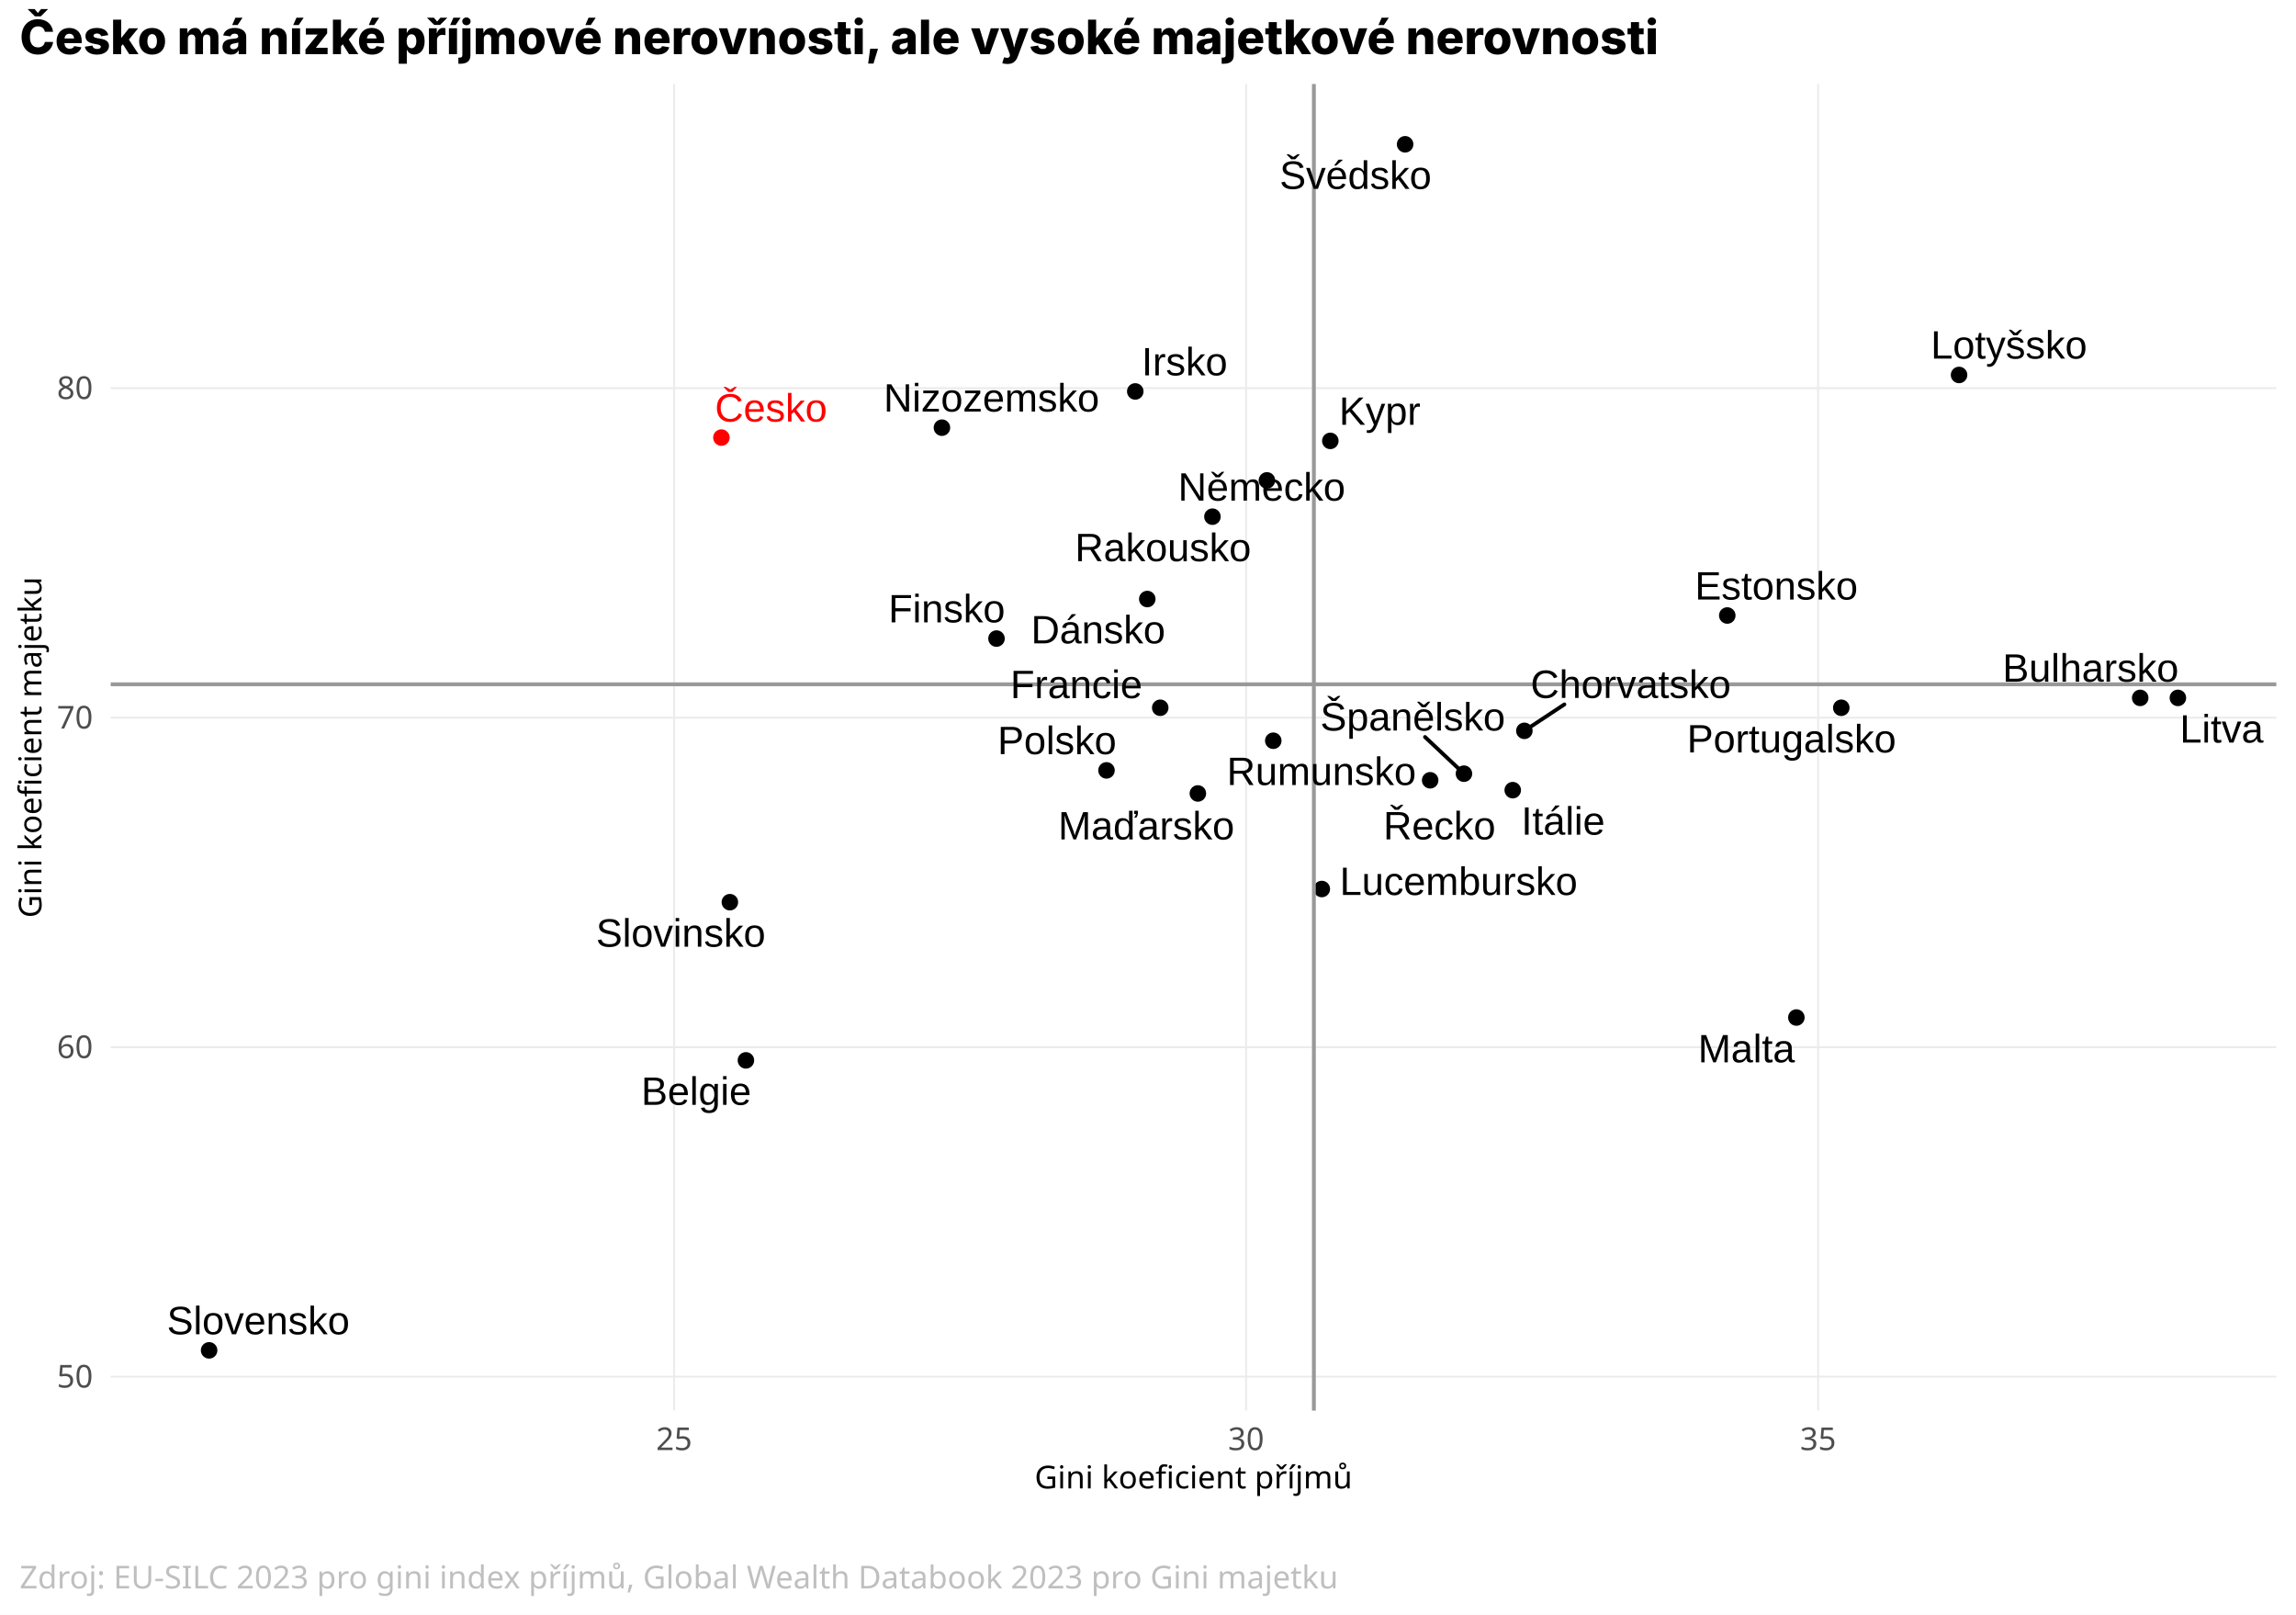
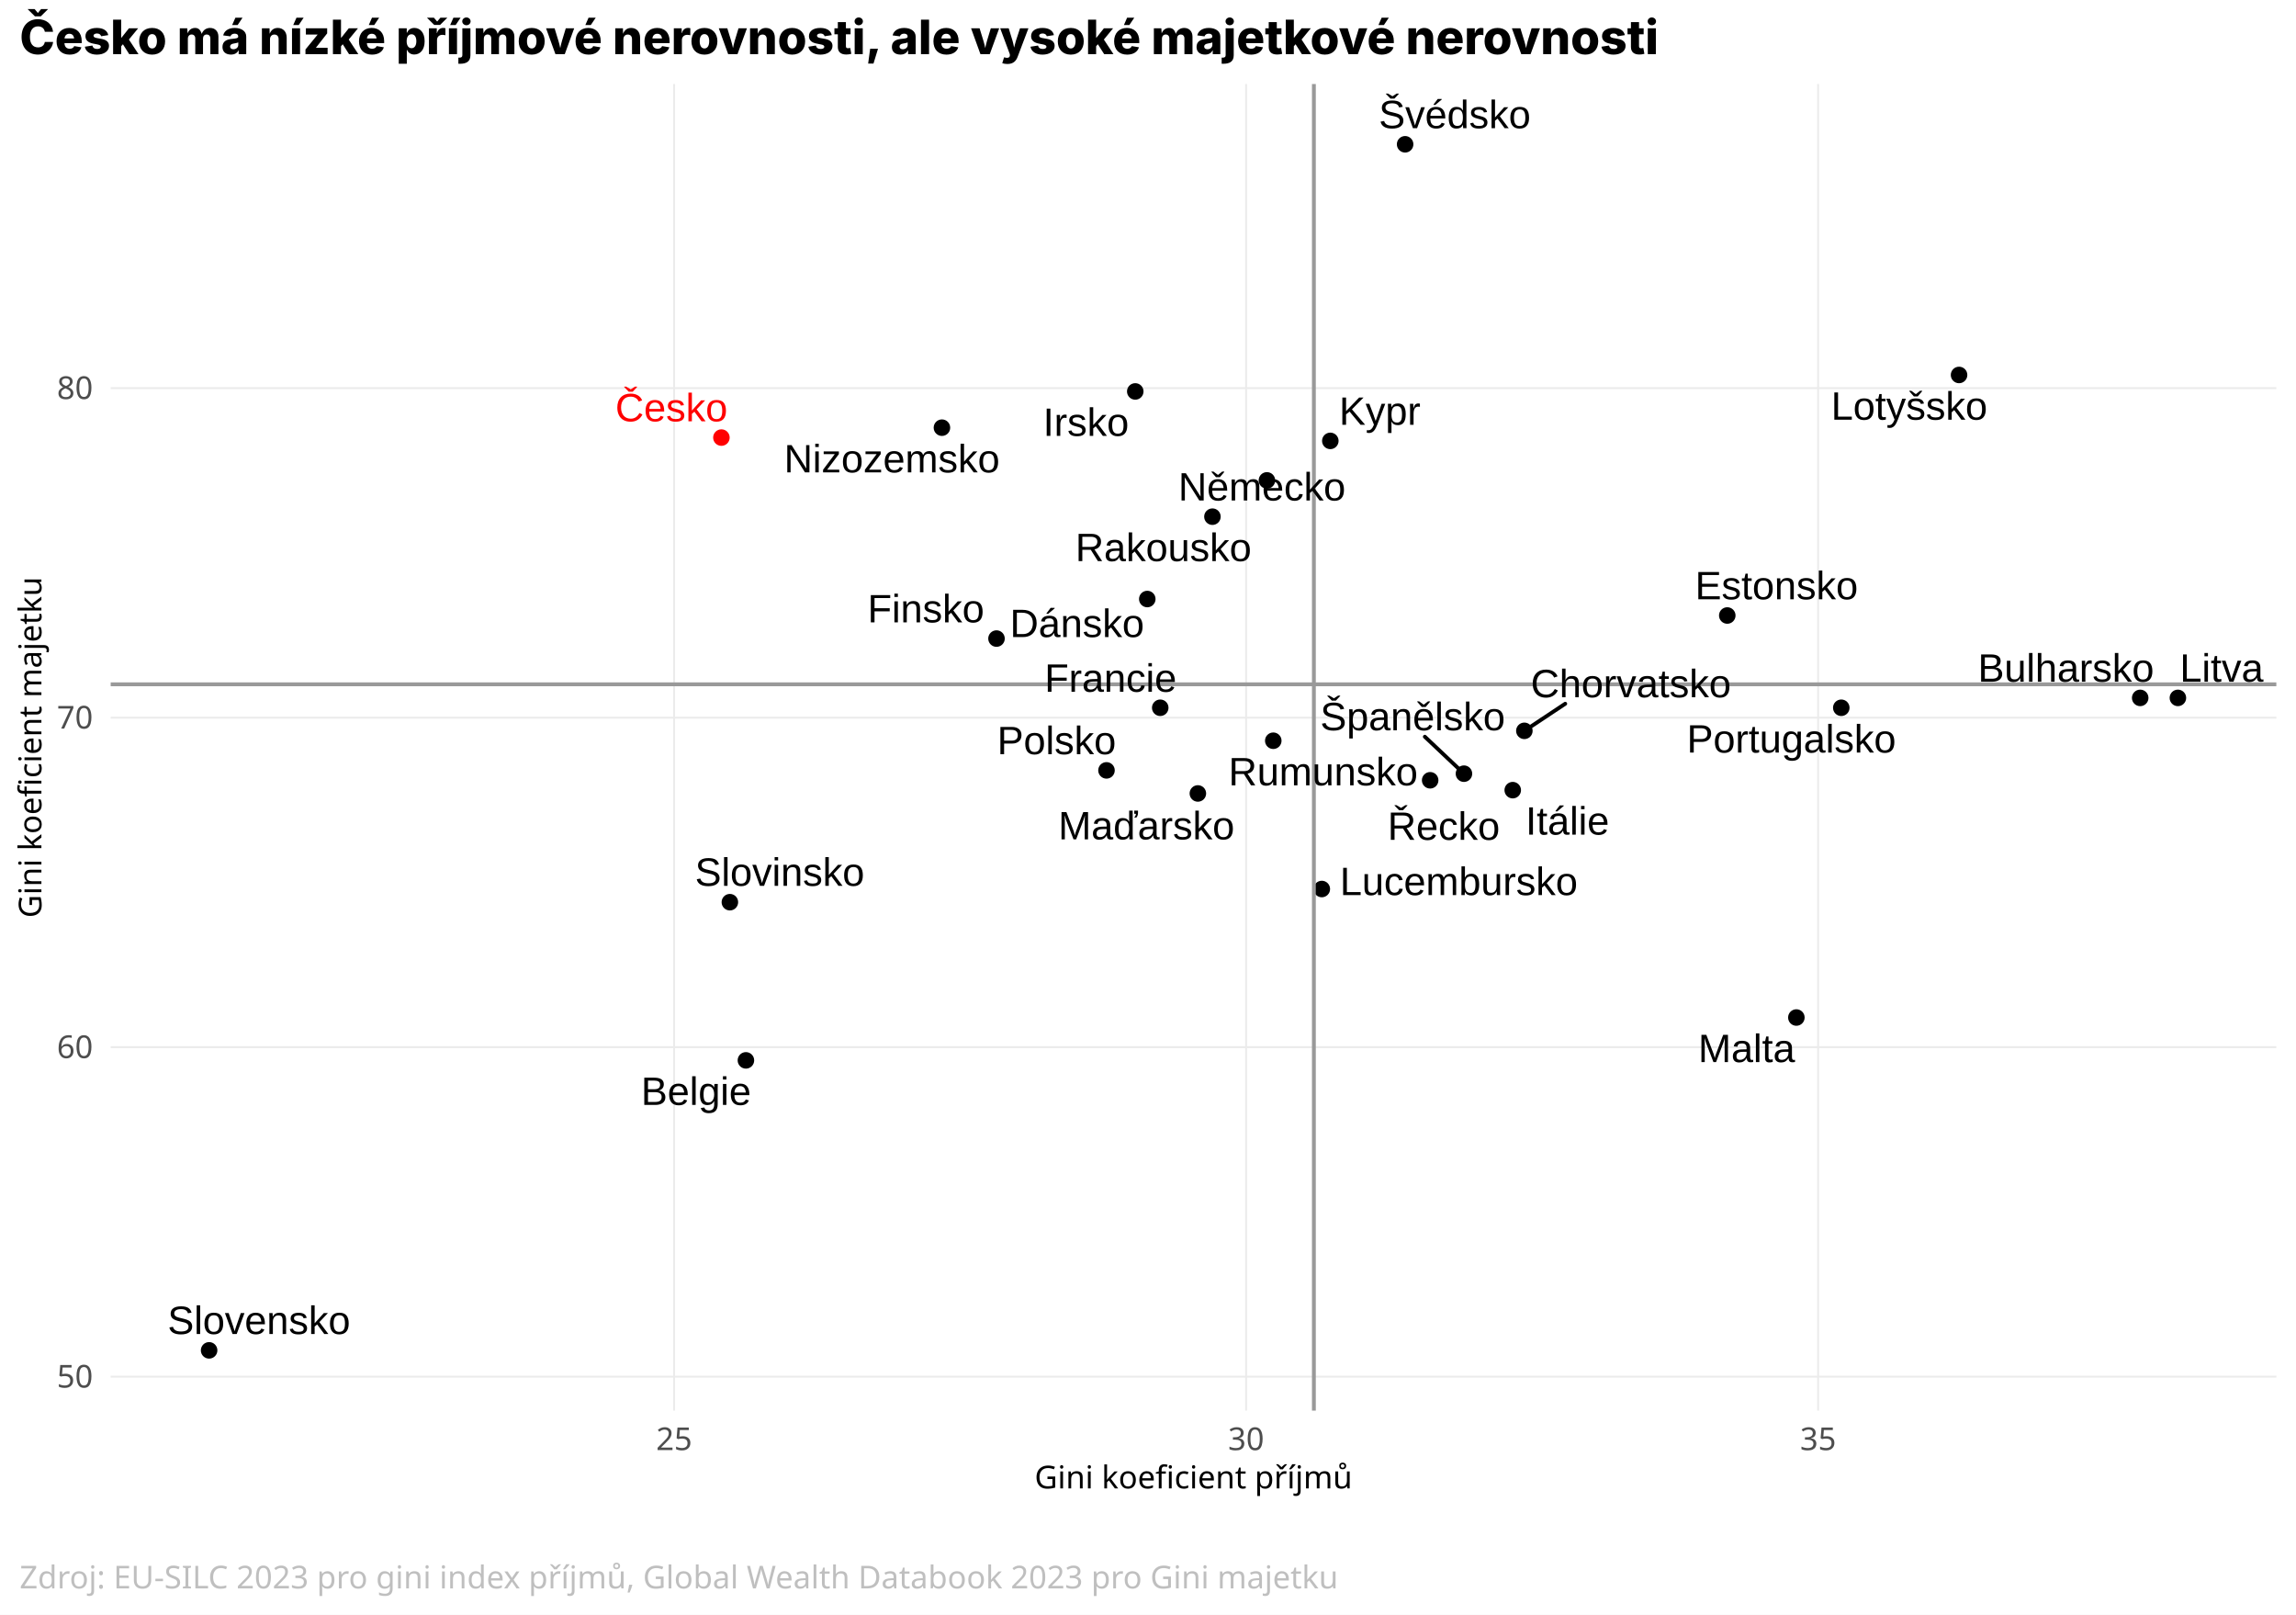
<svg xmlns="http://www.w3.org/2000/svg" class="svglite" width="640.00pt" height="450.00pt" viewBox="0 0 640.00 450.00">
  <defs>
    <style type="text/css">
    .svglite line, .svglite polyline, .svglite polygon, .svglite path, .svglite rect, .svglite circle {
      fill: none;
      stroke: #000000;
      stroke-linecap: round;
      stroke-linejoin: round;
      stroke-miterlimit: 10.00;
    }
    .svglite text {
      white-space: pre;
    }
  </style>
  </defs>
  <rect width="100%" height="100%" style="stroke: none; fill: #FFFFFF;" />
  <defs>
    <clipPath id="cpMC4wMHw2NDAuMDB8MC4wMHw0NTAuMDA=">
      <rect x="0.00" y="0.00" width="640.00" height="450.00" />
    </clipPath>
  </defs>
  <g clip-path="url(#cpMC4wMHw2NDAuMDB8MC4wMHw0NTAuMDA=)">
</g>
  <defs>
    <clipPath id="cpMzAuODV8NjM0LjUyfDIzLjQxfDM5My4xMA==">
      <rect x="30.85" y="23.41" width="603.67" height="369.69" />
    </clipPath>
  </defs>
  <g clip-path="url(#cpMzAuODV8NjM0LjUyfDIzLjQxfDM5My4xMA==)">
    <polyline points="30.85,383.64 634.52,383.64 " style="stroke-width: 0.53; stroke: #EBEBEB; stroke-linecap: butt;" />
    <polyline points="30.85,291.82 634.52,291.82 " style="stroke-width: 0.53; stroke: #EBEBEB; stroke-linecap: butt;" />
    <polyline points="30.85,199.99 634.52,199.99 " style="stroke-width: 0.53; stroke: #EBEBEB; stroke-linecap: butt;" />
    <polyline points="30.85,108.16 634.52,108.16 " style="stroke-width: 0.53; stroke: #EBEBEB; stroke-linecap: butt;" />
    <polyline points="187.91,393.10 187.91,23.41 " style="stroke-width: 0.53; stroke: #EBEBEB; stroke-linecap: butt;" />
    <polyline points="347.35,393.10 347.35,23.41 " style="stroke-width: 0.53; stroke: #EBEBEB; stroke-linecap: butt;" />
    <polyline points="506.80,393.10 506.80,23.41 " style="stroke-width: 0.53; stroke: #EBEBEB; stroke-linecap: butt;" />
    <circle cx="337.96" cy="143.98" r="1.95" style="stroke-width: 0.71; fill: #000000;" />
    <circle cx="207.92" cy="295.49" r="1.95" style="stroke-width: 0.71; fill: #000000;" />
    <circle cx="353.15" cy="133.87" r="1.95" style="stroke-width: 0.71; fill: #000000;" />
    <circle cx="319.80" cy="166.93" r="1.95" style="stroke-width: 0.71; fill: #000000;" />
    <circle cx="398.65" cy="217.44" r="1.95" style="stroke-width: 0.71; fill: #000000;" />
    <circle cx="408.07" cy="215.60" r="1.95" style="stroke-width: 0.71; fill: #000000;" />
    <circle cx="277.77" cy="177.95" r="1.95" style="stroke-width: 0.71; fill: #000000;" />
    <circle cx="262.56" cy="119.18" r="1.95" style="stroke-width: 0.71; fill: #000000;" />
    <circle cx="391.67" cy="40.21" r="1.95" style="stroke-width: 0.71; fill: #000000;" />
    <circle cx="421.67" cy="220.19" r="1.95" style="stroke-width: 0.71; fill: #000000;" />
    <circle cx="201.09" cy="121.94" r="1.95" style="stroke-width: 0.71; stroke: #FF0000; fill: #FF0000;" />
    <circle cx="58.29" cy="376.30" r="1.95" style="stroke-width: 0.71; fill: #000000;" />
    <circle cx="596.57" cy="194.48" r="1.95" style="stroke-width: 0.71; fill: #000000;" />
    <circle cx="370.82" cy="122.86" r="1.95" style="stroke-width: 0.71; fill: #000000;" />
    <circle cx="481.47" cy="171.52" r="1.95" style="stroke-width: 0.71; fill: #000000;" />
    <circle cx="323.41" cy="197.23" r="1.95" style="stroke-width: 0.71; fill: #000000;" />
    <circle cx="424.91" cy="203.66" r="1.95" style="stroke-width: 0.71; fill: #000000;" />
    <circle cx="333.90" cy="221.11" r="1.95" style="stroke-width: 0.71; fill: #000000;" />
    <circle cx="316.45" cy="109.08" r="1.95" style="stroke-width: 0.71; fill: #000000;" />
    <circle cx="607.08" cy="194.48" r="1.95" style="stroke-width: 0.71; fill: #000000;" />
    <circle cx="368.45" cy="247.74" r="1.95" style="stroke-width: 0.71; fill: #000000;" />
    <circle cx="546.08" cy="104.49" r="1.95" style="stroke-width: 0.71; fill: #000000;" />
    <circle cx="500.73" cy="283.55" r="1.95" style="stroke-width: 0.71; fill: #000000;" />
    <circle cx="308.43" cy="214.68" r="1.95" style="stroke-width: 0.71; fill: #000000;" />
    <circle cx="513.25" cy="197.23" r="1.95" style="stroke-width: 0.71; fill: #000000;" />
    <circle cx="354.92" cy="206.42" r="1.95" style="stroke-width: 0.71; fill: #000000;" />
    <circle cx="203.45" cy="251.41" r="1.95" style="stroke-width: 0.71; fill: #000000;" />
    <line x1="366.24" y1="393.10" x2="366.24" y2="23.41" style="stroke-width: 1.07; stroke: #999999; stroke-linecap: butt;" />
    <line x1="30.85" y1="190.70" x2="634.52" y2="190.70" style="stroke-width: 1.07; stroke: #999999; stroke-linecap: butt;" />
-     <line x1="397.22" y1="205.38" x2="407.29" y2="214.86" style="stroke-width: 1.07;" />
-     <line x1="436.06" y1="196.30" x2="425.89" y2="203.02" style="stroke-width: 1.07;" />
-     <text x="324.19" y="156.38" text-anchor="middle" style="font-size: 11.04px; font-family: &quot;Arial&quot;;" textLength="49.05px" lengthAdjust="spacingAndGlyphs">Rakousko</text>
-     <text x="194.07" y="307.88" text-anchor="middle" style="font-size: 11.04px; font-family: &quot;Arial&quot;;" textLength="30.66px" lengthAdjust="spacingAndGlyphs">Belgie</text>
-     <text x="351.69" y="139.51" text-anchor="middle" style="font-size: 11.04px; font-family: &quot;Arial&quot;;" textLength="46.58px" lengthAdjust="spacingAndGlyphs">Německo</text>
-     <text x="306.11" y="179.29" text-anchor="middle" style="font-size: 11.04px; font-family: &quot;Arial&quot;;" textLength="37.40px" lengthAdjust="spacingAndGlyphs">Dánsko</text>
-     <text x="401.24" y="233.91" text-anchor="middle" style="font-size: 11.04px; font-family: &quot;Arial&quot;;" textLength="31.26px" lengthAdjust="spacingAndGlyphs">Řecko</text>
-     <text x="393.79" y="203.58" text-anchor="middle" style="font-size: 11.04px; font-family: &quot;Arial&quot;;" textLength="51.51px" lengthAdjust="spacingAndGlyphs">Španělsko</text>
-     <text x="263.90" y="173.43" text-anchor="middle" style="font-size: 11.04px; font-family: &quot;Arial&quot;;" textLength="32.49px" lengthAdjust="spacingAndGlyphs">Finsko</text>
-     <text x="276.37" y="114.68" text-anchor="middle" style="font-size: 11.04px; font-family: &quot;Arial&quot;;" textLength="60.06px" lengthAdjust="spacingAndGlyphs">Nizozemsko</text>
-     <text x="377.85" y="52.64" text-anchor="middle" style="font-size: 11.04px; font-family: &quot;Arial&quot;;" textLength="42.31px" lengthAdjust="spacingAndGlyphs">Švédsko</text>
-     <text x="435.71" y="232.59" text-anchor="middle" style="font-size: 11.04px; font-family: &quot;Arial&quot;;" textLength="23.30px" lengthAdjust="spacingAndGlyphs">Itálie</text>
-     <text x="214.92" y="117.48" text-anchor="middle" style="font-size: 11.04px;fill: #FF0000; font-family: &quot;Arial&quot;;" textLength="31.26px" lengthAdjust="spacingAndGlyphs">Česko</text>
-     <text x="72.00" y="371.82" text-anchor="middle" style="font-size: 11.04px; font-family: &quot;Arial&quot;;" textLength="50.89px" lengthAdjust="spacingAndGlyphs">Slovensko</text>
-     <text x="582.74" y="189.96" text-anchor="middle" style="font-size: 11.04px; font-family: &quot;Arial&quot;;" textLength="49.05px" lengthAdjust="spacingAndGlyphs">Bulharsko</text>
-     <text x="384.61" y="118.37" text-anchor="middle" style="font-size: 11.04px; font-family: &quot;Arial&quot;;" textLength="22.68px" lengthAdjust="spacingAndGlyphs">Kypr</text>
-     <text x="495.15" y="167.07" text-anchor="middle" style="font-size: 11.04px; font-family: &quot;Arial&quot;;" textLength="45.37px" lengthAdjust="spacingAndGlyphs">Estonsko</text>
-     <text x="300.03" y="194.55" text-anchor="middle" style="font-size: 11.04px; font-family: &quot;Arial&quot;;" textLength="36.78px" lengthAdjust="spacingAndGlyphs">Francie</text>
-     <text x="454.55" y="194.50" text-anchor="middle" style="font-size: 11.04px; font-family: &quot;Arial&quot;;" textLength="55.79px" lengthAdjust="spacingAndGlyphs">Chorvatsko</text>
-     <text x="319.52" y="233.92" text-anchor="middle" style="font-size: 11.04px; font-family: &quot;Arial&quot;;" textLength="49.57px" lengthAdjust="spacingAndGlyphs">Maďarsko</text>
-     <text x="330.19" y="104.59" text-anchor="middle" style="font-size: 11.04px; font-family: &quot;Arial&quot;;" textLength="23.90px" lengthAdjust="spacingAndGlyphs">Irsko</text>
-     <text x="619.27" y="206.93" text-anchor="middle" style="font-size: 11.04px; font-family: &quot;Arial&quot;;" textLength="23.30px" lengthAdjust="spacingAndGlyphs">Litva</text>
-     <text x="406.58" y="249.40" text-anchor="middle" style="font-size: 11.04px; font-family: &quot;Arial&quot;;" textLength="66.21px" lengthAdjust="spacingAndGlyphs">Lucembursko</text>
-     <text x="559.98" y="99.93" text-anchor="middle" style="font-size: 11.04px; font-family: &quot;Arial&quot;;" textLength="43.53px" lengthAdjust="spacingAndGlyphs">Lotyšsko</text>
-     <text x="486.81" y="296.03" text-anchor="middle" style="font-size: 11.04px; font-family: &quot;Arial&quot;;" textLength="26.97px" lengthAdjust="spacingAndGlyphs">Malta</text>
-     <text x="294.63" y="210.16" text-anchor="middle" style="font-size: 11.04px; font-family: &quot;Arial&quot;;" textLength="33.11px" lengthAdjust="spacingAndGlyphs">Polsko</text>
-     <text x="499.38" y="209.69" text-anchor="middle" style="font-size: 11.04px; font-family: &quot;Arial&quot;;" textLength="58.25px" lengthAdjust="spacingAndGlyphs">Portugalsko</text>
-     <text x="368.35" y="218.76" text-anchor="middle" style="font-size: 11.04px; font-family: &quot;Arial&quot;;" textLength="52.72px" lengthAdjust="spacingAndGlyphs">Rumunsko</text>
-     <text x="189.76" y="263.81" text-anchor="middle" style="font-size: 11.04px; font-family: &quot;Arial&quot;;" textLength="47.20px" lengthAdjust="spacingAndGlyphs">Slovinsko</text>
+     <line x1="397.17" y1="205.30" x2="407.29" y2="214.86" style="stroke-width: 1.07;" />
+     <line x1="436.30" y1="196.11" x2="425.89" y2="203.02" style="stroke-width: 1.07;" />
+     <text x="324.30" y="156.37" text-anchor="middle" style="font-size: 11.04px; font-family: &quot;Arial&quot;;" textLength="49.05px" lengthAdjust="spacingAndGlyphs">Rakousko</text>
+     <text x="194.03" y="307.91" text-anchor="middle" style="font-size: 11.04px; font-family: &quot;Arial&quot;;" textLength="30.66px" lengthAdjust="spacingAndGlyphs">Belgie</text>
+     <text x="351.76" y="139.46" text-anchor="middle" style="font-size: 11.04px; font-family: &quot;Arial&quot;;" textLength="46.58px" lengthAdjust="spacingAndGlyphs">Německo</text>
+     <text x="300.22" y="177.52" text-anchor="middle" style="font-size: 11.04px; font-family: &quot;Arial&quot;;" textLength="37.40px" lengthAdjust="spacingAndGlyphs">Dánsko</text>
+     <text x="402.43" y="234.03" text-anchor="middle" style="font-size: 11.04px; font-family: &quot;Arial&quot;;" textLength="31.26px" lengthAdjust="spacingAndGlyphs">Řecko</text>
+     <text x="393.77" y="203.50" text-anchor="middle" style="font-size: 11.04px; font-family: &quot;Arial&quot;;" textLength="51.51px" lengthAdjust="spacingAndGlyphs">Španělsko</text>
+     <text x="258.09" y="173.43" text-anchor="middle" style="font-size: 11.04px; font-family: &quot;Arial&quot;;" textLength="32.49px" lengthAdjust="spacingAndGlyphs">Finsko</text>
+     <text x="248.61" y="131.64" text-anchor="middle" style="font-size: 11.04px; font-family: &quot;Arial&quot;;" textLength="60.06px" lengthAdjust="spacingAndGlyphs">Nizozemsko</text>
+     <text x="405.50" y="35.73" text-anchor="middle" style="font-size: 11.04px; font-family: &quot;Arial&quot;;" textLength="42.31px" lengthAdjust="spacingAndGlyphs">Švédsko</text>
+     <text x="436.91" y="232.58" text-anchor="middle" style="font-size: 11.04px; font-family: &quot;Arial&quot;;" textLength="23.30px" lengthAdjust="spacingAndGlyphs">Itálie</text>
+     <text x="187.16" y="117.41" text-anchor="middle" style="font-size: 11.04px;fill: #FF0000; font-family: &quot;Arial&quot;;" textLength="31.26px" lengthAdjust="spacingAndGlyphs">Česko</text>
+     <text x="72.18" y="371.75" text-anchor="middle" style="font-size: 11.04px; font-family: &quot;Arial&quot;;" textLength="50.89px" lengthAdjust="spacingAndGlyphs">Slovensko</text>
+     <text x="575.87" y="189.97" text-anchor="middle" style="font-size: 11.04px; font-family: &quot;Arial&quot;;" textLength="49.05px" lengthAdjust="spacingAndGlyphs">Bulharsko</text>
+     <text x="384.62" y="118.37" text-anchor="middle" style="font-size: 11.04px; font-family: &quot;Arial&quot;;" textLength="22.68px" lengthAdjust="spacingAndGlyphs">Kypr</text>
+     <text x="495.20" y="167.00" text-anchor="middle" style="font-size: 11.04px; font-family: &quot;Arial&quot;;" textLength="45.37px" lengthAdjust="spacingAndGlyphs">Estonsko</text>
+     <text x="309.57" y="192.77" text-anchor="middle" style="font-size: 11.04px; font-family: &quot;Arial&quot;;" textLength="36.78px" lengthAdjust="spacingAndGlyphs">Francie</text>
+     <text x="454.60" y="194.31" text-anchor="middle" style="font-size: 11.04px; font-family: &quot;Arial&quot;;" textLength="55.79px" lengthAdjust="spacingAndGlyphs">Chorvatsko</text>
+     <text x="319.55" y="233.90" text-anchor="middle" style="font-size: 11.04px; font-family: &quot;Arial&quot;;" textLength="49.57px" lengthAdjust="spacingAndGlyphs">Maďarsko</text>
+     <text x="302.71" y="121.47" text-anchor="middle" style="font-size: 11.04px; font-family: &quot;Arial&quot;;" textLength="23.90px" lengthAdjust="spacingAndGlyphs">Irsko</text>
+     <text x="619.27" y="189.96" text-anchor="middle" style="font-size: 11.04px; font-family: &quot;Arial&quot;;" textLength="23.30px" lengthAdjust="spacingAndGlyphs">Litva</text>
+     <text x="406.63" y="249.43" text-anchor="middle" style="font-size: 11.04px; font-family: &quot;Arial&quot;;" textLength="66.21px" lengthAdjust="spacingAndGlyphs">Lucembursko</text>
+     <text x="532.19" y="116.95" text-anchor="middle" style="font-size: 11.04px; font-family: &quot;Arial&quot;;" textLength="43.53px" lengthAdjust="spacingAndGlyphs">Lotyšsko</text>
+     <text x="486.86" y="295.97" text-anchor="middle" style="font-size: 11.04px; font-family: &quot;Arial&quot;;" textLength="26.97px" lengthAdjust="spacingAndGlyphs">Malta</text>
+     <text x="294.52" y="210.17" text-anchor="middle" style="font-size: 11.04px; font-family: &quot;Arial&quot;;" textLength="33.11px" lengthAdjust="spacingAndGlyphs">Polsko</text>
+     <text x="499.34" y="209.72" text-anchor="middle" style="font-size: 11.04px; font-family: &quot;Arial&quot;;" textLength="58.25px" lengthAdjust="spacingAndGlyphs">Portugalsko</text>
+     <text x="368.82" y="218.85" text-anchor="middle" style="font-size: 11.04px; font-family: &quot;Arial&quot;;" textLength="52.72px" lengthAdjust="spacingAndGlyphs">Rumunsko</text>
+     <text x="217.34" y="246.84" text-anchor="middle" style="font-size: 11.04px; font-family: &quot;Arial&quot;;" textLength="47.20px" lengthAdjust="spacingAndGlyphs">Slovinsko</text>
  </g>
  <g clip-path="url(#cpMC4wMHw2NDAuMDB8MC4wMHw0NTAuMDA=)">
    <text x="25.92" y="386.67" text-anchor="end" style="font-size: 8.80px;fill: #4D4D4D; font-family: &quot;Fira Sans&quot;;" textLength="9.32px" lengthAdjust="spacingAndGlyphs">50</text>
    <text x="25.92" y="294.85" text-anchor="end" style="font-size: 8.80px;fill: #4D4D4D; font-family: &quot;Fira Sans&quot;;" textLength="9.60px" lengthAdjust="spacingAndGlyphs">60</text>
    <text x="25.92" y="203.02" text-anchor="end" style="font-size: 8.80px;fill: #4D4D4D; font-family: &quot;Fira Sans&quot;;" textLength="8.81px" lengthAdjust="spacingAndGlyphs">70</text>
    <text x="25.92" y="111.19" text-anchor="end" style="font-size: 8.80px;fill: #4D4D4D; font-family: &quot;Fira Sans&quot;;" textLength="9.76px" lengthAdjust="spacingAndGlyphs">80</text>
    <text x="187.91" y="404.09" text-anchor="middle" style="font-size: 8.80px;fill: #4D4D4D; font-family: &quot;Fira Sans&quot;;" textLength="8.76px" lengthAdjust="spacingAndGlyphs">25</text>
    <text x="347.35" y="404.09" text-anchor="middle" style="font-size: 8.80px;fill: #4D4D4D; font-family: &quot;Fira Sans&quot;;" textLength="9.30px" lengthAdjust="spacingAndGlyphs">30</text>
    <text x="506.80" y="404.09" text-anchor="middle" style="font-size: 8.80px;fill: #4D4D4D; font-family: &quot;Fira Sans&quot;;" textLength="8.80px" lengthAdjust="spacingAndGlyphs">35</text>
    <text x="332.68" y="414.77" text-anchor="middle" style="font-size: 8.80px; font-family: &quot;Fira Sans&quot;;" textLength="86.26px" lengthAdjust="spacingAndGlyphs">Gini koeficient příjmů</text>
    <text transform="translate(11.54,208.25) rotate(-90)" text-anchor="middle" style="font-size: 8.80px; font-family: &quot;Fira Sans&quot;;" textLength="92.41px" lengthAdjust="spacingAndGlyphs">Gini koeficient majetku</text>
    <text x="5.48" y="15.08" style="font-size: 13.20px; font-weight: 800; font-family: &quot;Inter&quot;;" textLength="458.96px" lengthAdjust="spacingAndGlyphs">Česko má nízké příjmové nerovnosti, ale vysoké majetkové nerovnosti</text>
    <text x="5.48" y="442.64" style="font-size: 8.80px;fill: #BFBFBF; font-family: &quot;Fira Sans&quot;;" textLength="352.74px" lengthAdjust="spacingAndGlyphs">Zdroj: EU-SILC 2023 pro gini index příjmů, Global Wealth Databook 2023 pro Gini majetku</text>
  </g>
</svg>
